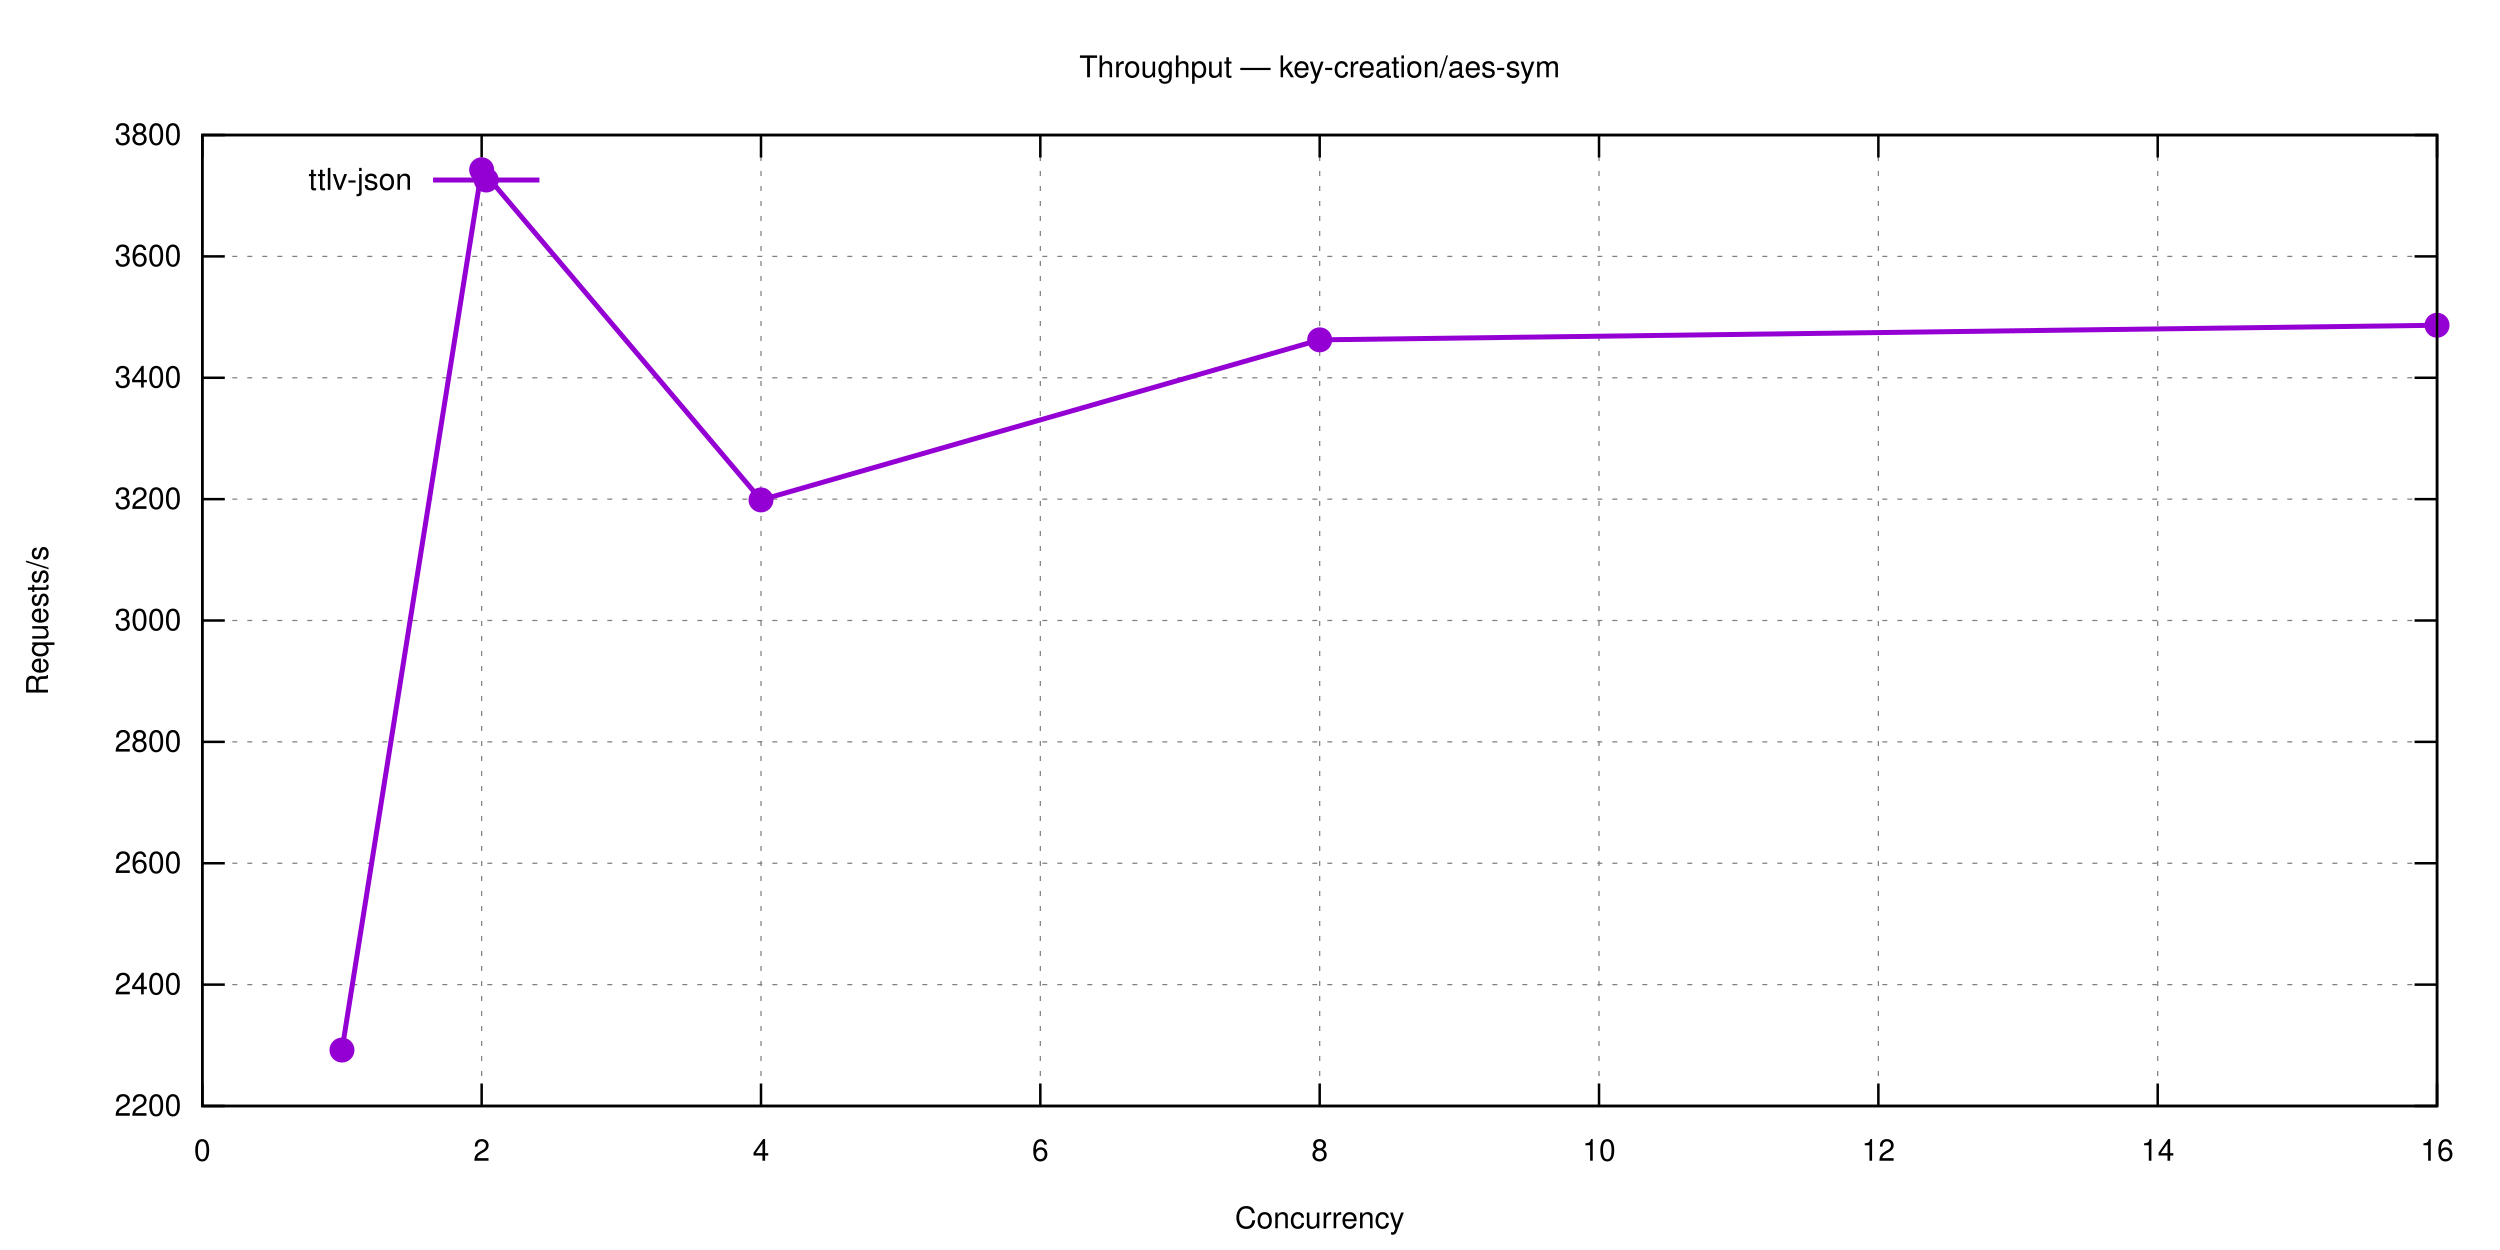
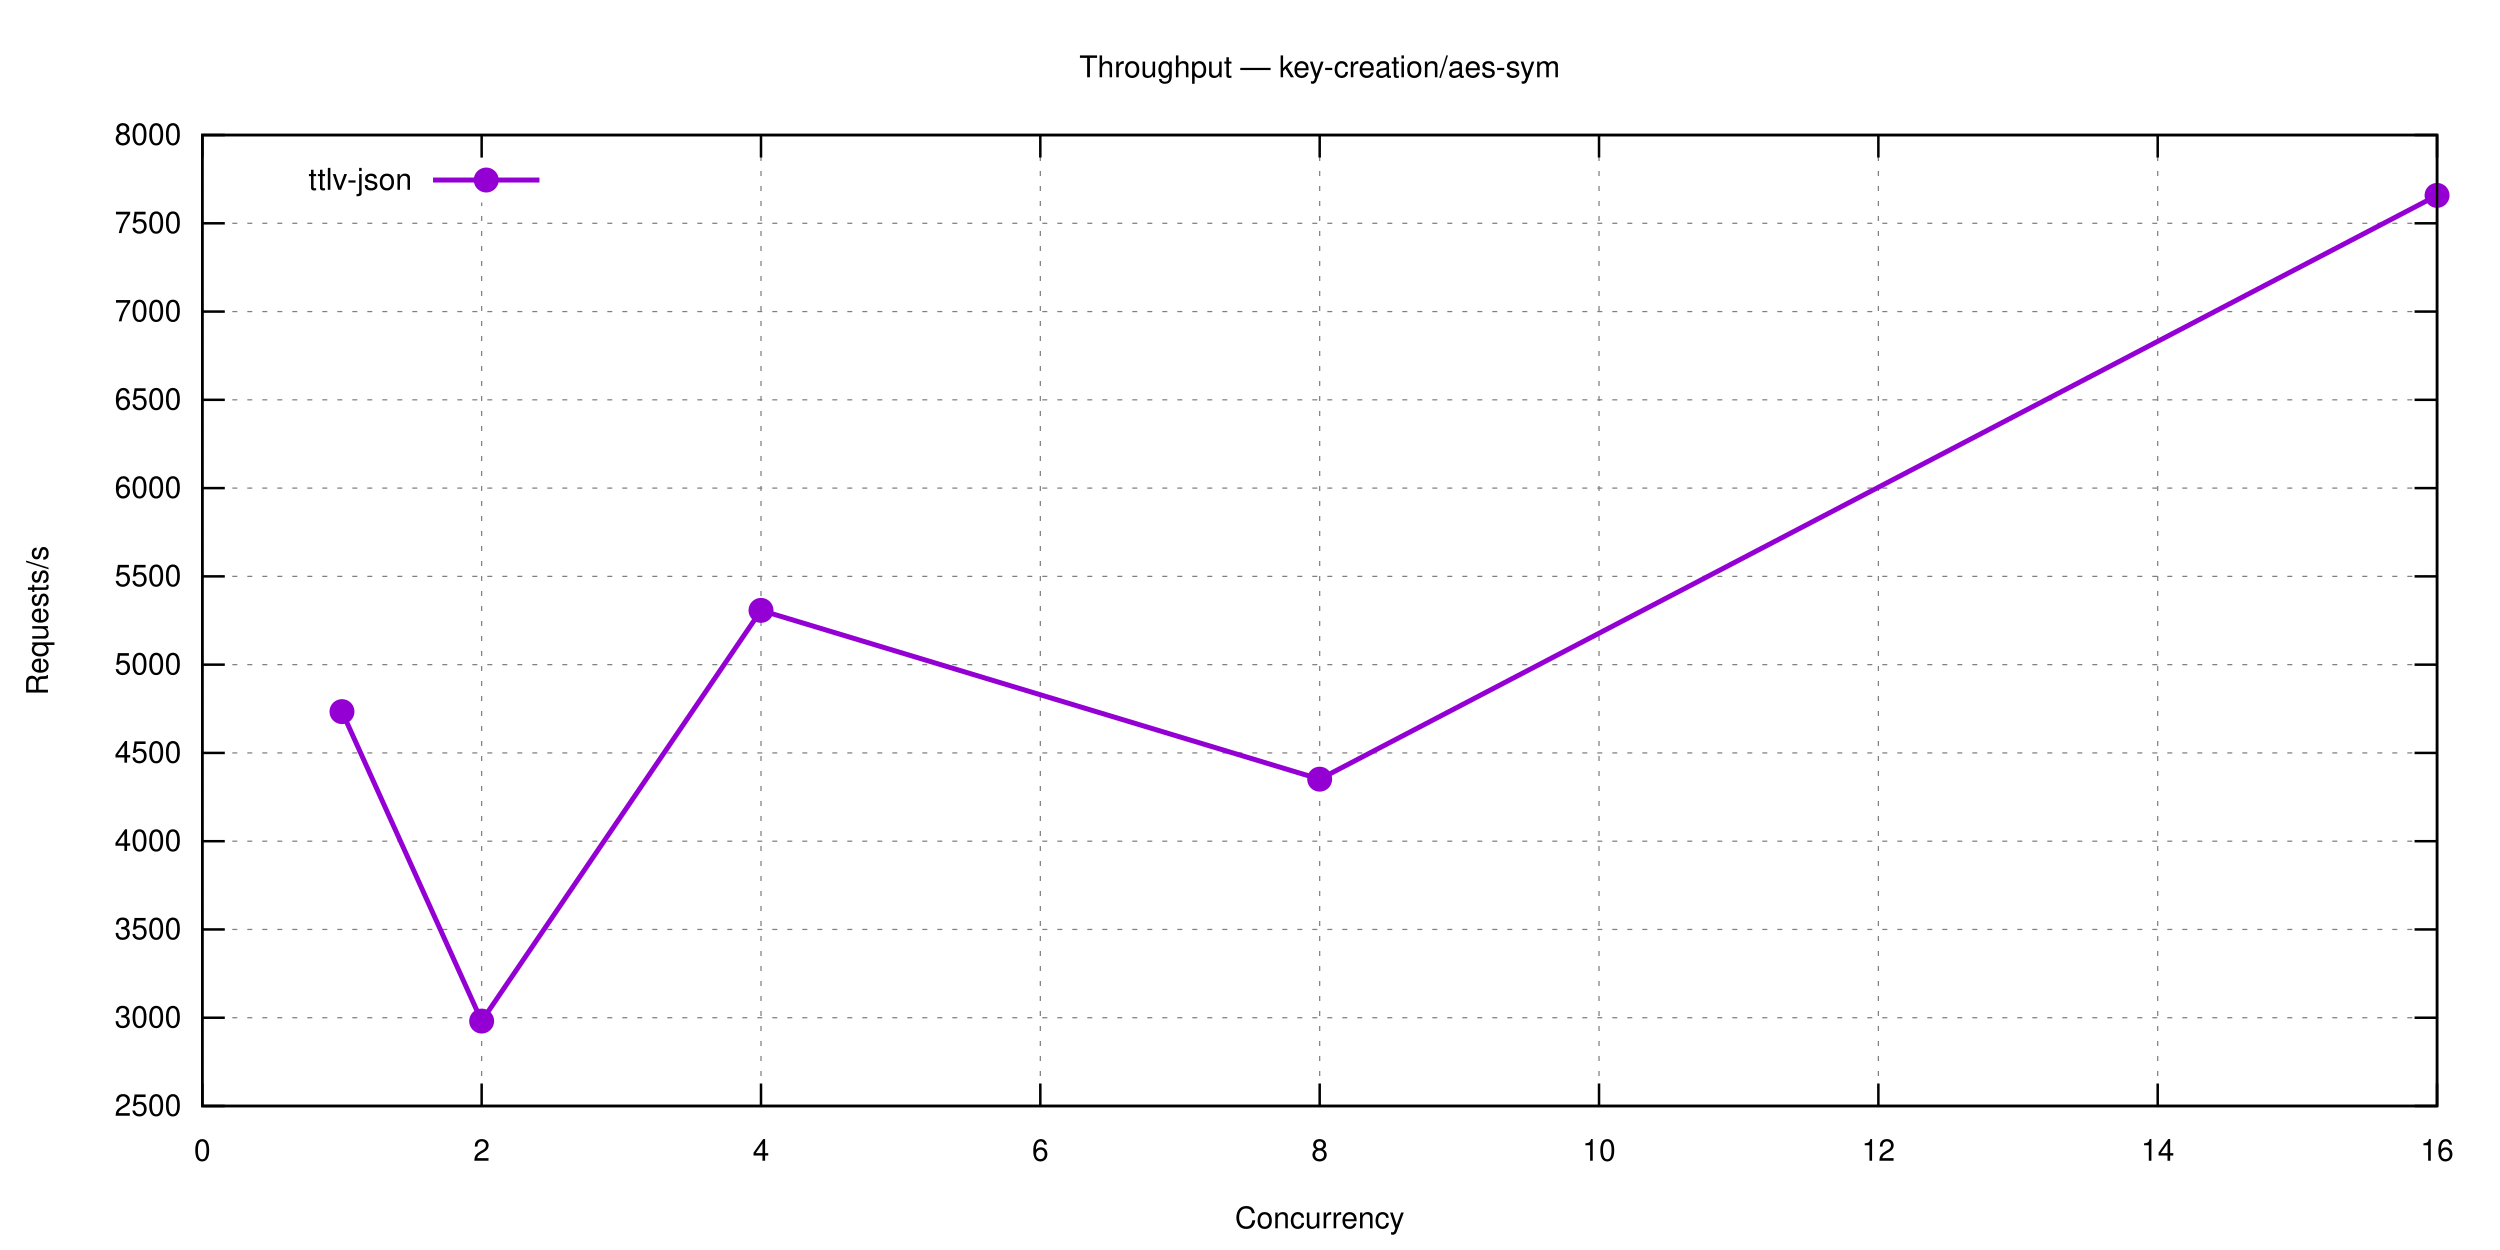
<svg xmlns="http://www.w3.org/2000/svg" xmlns:xlink="http://www.w3.org/1999/xlink" width="1000" height="500" viewBox="0 0 1000 500">
  <g id="gnuplot_canvas">
    <rect x="0" y="0" width="1000" height="500" fill="none" />
    <defs>
      <circle id="gpDot" r="0.5" stroke-width="0.5" stroke="currentColor" />
      <path id="gpPt0" stroke-width="0.222" stroke="currentColor" d="M-1,0 h2 M0,-1 v2" />
      <path id="gpPt1" stroke-width="0.222" stroke="currentColor" d="M-1,-1 L1,1 M1,-1 L-1,1" />
      <path id="gpPt2" stroke-width="0.222" stroke="currentColor" d="M-1,0 L1,0 M0,-1 L0,1 M-1,-1 L1,1 M-1,1 L1,-1" />
      <rect id="gpPt3" stroke-width="0.222" stroke="currentColor" x="-1" y="-1" width="2" height="2" />
      <rect id="gpPt4" stroke-width="0.222" stroke="currentColor" fill="currentColor" x="-1" y="-1" width="2" height="2" />
      <circle id="gpPt5" stroke-width="0.222" stroke="currentColor" cx="0" cy="0" r="1" />
      <use xlink:href="#gpPt5" id="gpPt6" fill="currentColor" stroke="none" />
      <path id="gpPt7" stroke-width="0.222" stroke="currentColor" d="M0,-1.33 L-1.33,0.67 L1.33,0.67 z" />
      <use xlink:href="#gpPt7" id="gpPt8" fill="currentColor" stroke="none" />
      <use xlink:href="#gpPt7" id="gpPt9" stroke="currentColor" transform="rotate(180)" />
      <use xlink:href="#gpPt9" id="gpPt10" fill="currentColor" stroke="none" />
      <use xlink:href="#gpPt3" id="gpPt11" stroke="currentColor" transform="rotate(45)" />
      <use xlink:href="#gpPt11" id="gpPt12" fill="currentColor" stroke="none" />
      <path id="gpPt13" stroke-width="0.222" stroke="currentColor" d="M0,1.330 L1.265,0.411 L0.782,-1.067 L-0.782,-1.076 L-1.265,0.411 z" />
      <use xlink:href="#gpPt13" id="gpPt14" fill="currentColor" stroke="none" />
      <filter id="textbox" filterUnits="objectBoundingBox" x="0" y="0" height="1" width="1">
        <feFlood flood-color="white" flood-opacity="1" result="bgnd" />
        <feComposite in="SourceGraphic" in2="bgnd" operator="atop" />
      </filter>
      <filter id="greybox" filterUnits="objectBoundingBox" x="0" y="0" height="1" width="1">
        <feFlood flood-color="lightgrey" flood-opacity="1" result="grey" />
        <feComposite in="SourceGraphic" in2="grey" operator="atop" />
      </filter>
    </defs>
    <g fill="none" color="white" stroke="currentColor" stroke-width="1.00" stroke-linecap="butt" stroke-linejoin="miter">
</g>
    <g fill="none" color="black" stroke="currentColor" stroke-width="1.00" stroke-linecap="butt" stroke-linejoin="miter">
</g>
    <g fill="none" color="black" stroke="black" stroke-width="0.50" stroke-linecap="butt" stroke-linejoin="miter">
</g>
    <g fill="none" color="gray" stroke="currentColor" stroke-width="0.50" stroke-linecap="butt" stroke-linejoin="miter">
      <path stroke="gray" stroke-dasharray="2,4" class="gridline" d="M80.92,442.40 L974.82,442.40  " />
    </g>
    <g fill="none" color="gray" stroke="gray" stroke-width="1.00" stroke-linecap="butt" stroke-linejoin="miter">
</g>
    <g fill="none" color="black" stroke="currentColor" stroke-width="1.00" stroke-linecap="butt" stroke-linejoin="miter">
      <path stroke="black" d="M80.92,442.40 L89.92,442.40 M974.82,442.40 L965.82,442.40  " />
      <g transform="translate(72.53,446.30)" stroke="none" fill="black" font-family="Helvetica" font-size="12.00" text-anchor="end">
        <text>
-           <tspan font-family="Helvetica"> 2200</tspan>
-         </text>
-       </g>
-     </g>
-     <g fill="none" color="black" stroke="currentColor" stroke-width="1.00" stroke-linecap="butt" stroke-linejoin="miter">
- </g>
-     <g fill="none" color="black" stroke="black" stroke-width="0.50" stroke-linecap="butt" stroke-linejoin="miter">
- </g>
-     <g fill="none" color="gray" stroke="currentColor" stroke-width="0.50" stroke-linecap="butt" stroke-linejoin="miter">
-       <path stroke="gray" stroke-dasharray="2,4" class="gridline" d="M80.92,393.85 L974.82,393.85  " />
-     </g>
-     <g fill="none" color="gray" stroke="gray" stroke-width="1.00" stroke-linecap="butt" stroke-linejoin="miter">
- </g>
-     <g fill="none" color="black" stroke="currentColor" stroke-width="1.00" stroke-linecap="butt" stroke-linejoin="miter">
-       <path stroke="black" d="M80.92,393.85 L89.92,393.85 M974.82,393.85 L965.82,393.85  " />
-       <g transform="translate(72.53,397.75)" stroke="none" fill="black" font-family="Helvetica" font-size="12.00" text-anchor="end">
-         <text>
-           <tspan font-family="Helvetica"> 2400</tspan>
-         </text>
-       </g>
-     </g>
-     <g fill="none" color="black" stroke="currentColor" stroke-width="1.00" stroke-linecap="butt" stroke-linejoin="miter">
- </g>
-     <g fill="none" color="black" stroke="black" stroke-width="0.50" stroke-linecap="butt" stroke-linejoin="miter">
- </g>
-     <g fill="none" color="gray" stroke="currentColor" stroke-width="0.50" stroke-linecap="butt" stroke-linejoin="miter">
-       <path stroke="gray" stroke-dasharray="2,4" class="gridline" d="M80.92,345.30 L974.82,345.30  " />
-     </g>
-     <g fill="none" color="gray" stroke="gray" stroke-width="1.00" stroke-linecap="butt" stroke-linejoin="miter">
- </g>
-     <g fill="none" color="black" stroke="currentColor" stroke-width="1.00" stroke-linecap="butt" stroke-linejoin="miter">
-       <path stroke="black" d="M80.92,345.30 L89.92,345.30 M974.82,345.30 L965.82,345.30  " />
-       <g transform="translate(72.53,349.20)" stroke="none" fill="black" font-family="Helvetica" font-size="12.00" text-anchor="end">
-         <text>
-           <tspan font-family="Helvetica"> 2600</tspan>
-         </text>
-       </g>
-     </g>
-     <g fill="none" color="black" stroke="currentColor" stroke-width="1.00" stroke-linecap="butt" stroke-linejoin="miter">
- </g>
-     <g fill="none" color="black" stroke="black" stroke-width="0.50" stroke-linecap="butt" stroke-linejoin="miter">
- </g>
-     <g fill="none" color="gray" stroke="currentColor" stroke-width="0.50" stroke-linecap="butt" stroke-linejoin="miter">
-       <path stroke="gray" stroke-dasharray="2,4" class="gridline" d="M80.92,296.75 L974.82,296.75  " />
-     </g>
-     <g fill="none" color="gray" stroke="gray" stroke-width="1.00" stroke-linecap="butt" stroke-linejoin="miter">
- </g>
-     <g fill="none" color="black" stroke="currentColor" stroke-width="1.00" stroke-linecap="butt" stroke-linejoin="miter">
-       <path stroke="black" d="M80.92,296.75 L89.92,296.75 M974.82,296.75 L965.82,296.75  " />
-       <g transform="translate(72.53,300.65)" stroke="none" fill="black" font-family="Helvetica" font-size="12.00" text-anchor="end">
-         <text>
-           <tspan font-family="Helvetica"> 2800</tspan>
-         </text>
-       </g>
-     </g>
-     <g fill="none" color="black" stroke="currentColor" stroke-width="1.00" stroke-linecap="butt" stroke-linejoin="miter">
- </g>
-     <g fill="none" color="black" stroke="black" stroke-width="0.50" stroke-linecap="butt" stroke-linejoin="miter">
- </g>
-     <g fill="none" color="gray" stroke="currentColor" stroke-width="0.50" stroke-linecap="butt" stroke-linejoin="miter">
-       <path stroke="gray" stroke-dasharray="2,4" class="gridline" d="M80.92,248.20 L974.82,248.20  " />
-     </g>
-     <g fill="none" color="gray" stroke="gray" stroke-width="1.00" stroke-linecap="butt" stroke-linejoin="miter">
- </g>
-     <g fill="none" color="black" stroke="currentColor" stroke-width="1.00" stroke-linecap="butt" stroke-linejoin="miter">
-       <path stroke="black" d="M80.92,248.20 L89.92,248.20 M974.82,248.20 L965.82,248.20  " />
-       <g transform="translate(72.53,252.10)" stroke="none" fill="black" font-family="Helvetica" font-size="12.00" text-anchor="end">
+           <tspan font-family="Helvetica"> 2500</tspan>
+         </text>
+       </g>
+     </g>
+     <g fill="none" color="black" stroke="currentColor" stroke-width="1.00" stroke-linecap="butt" stroke-linejoin="miter">
+ </g>
+     <g fill="none" color="black" stroke="black" stroke-width="0.50" stroke-linecap="butt" stroke-linejoin="miter">
+ </g>
+     <g fill="none" color="gray" stroke="currentColor" stroke-width="0.50" stroke-linecap="butt" stroke-linejoin="miter">
+       <path stroke="gray" stroke-dasharray="2,4" class="gridline" d="M80.92,407.09 L974.82,407.09  " />
+     </g>
+     <g fill="none" color="gray" stroke="gray" stroke-width="1.00" stroke-linecap="butt" stroke-linejoin="miter">
+ </g>
+     <g fill="none" color="black" stroke="currentColor" stroke-width="1.00" stroke-linecap="butt" stroke-linejoin="miter">
+       <path stroke="black" d="M80.92,407.09 L89.92,407.09 M974.82,407.09 L965.82,407.09  " />
+       <g transform="translate(72.53,410.99)" stroke="none" fill="black" font-family="Helvetica" font-size="12.00" text-anchor="end">
        <text>
          <tspan font-family="Helvetica"> 3000</tspan>
        </text>
      </g>
    </g>
    <g fill="none" color="black" stroke="currentColor" stroke-width="1.00" stroke-linecap="butt" stroke-linejoin="miter">
</g>
    <g fill="none" color="black" stroke="black" stroke-width="0.50" stroke-linecap="butt" stroke-linejoin="miter">
</g>
    <g fill="none" color="gray" stroke="currentColor" stroke-width="0.50" stroke-linecap="butt" stroke-linejoin="miter">
-       <path stroke="gray" stroke-dasharray="2,4" class="gridline" d="M80.92,199.66 L974.82,199.66  " />
-     </g>
-     <g fill="none" color="gray" stroke="gray" stroke-width="1.00" stroke-linecap="butt" stroke-linejoin="miter">
- </g>
-     <g fill="none" color="black" stroke="currentColor" stroke-width="1.00" stroke-linecap="butt" stroke-linejoin="miter">
-       <path stroke="black" d="M80.92,199.66 L89.92,199.66 M974.82,199.66 L965.82,199.66  " />
-       <g transform="translate(72.53,203.56)" stroke="none" fill="black" font-family="Helvetica" font-size="12.00" text-anchor="end">
-         <text>
-           <tspan font-family="Helvetica"> 3200</tspan>
-         </text>
-       </g>
-     </g>
-     <g fill="none" color="black" stroke="currentColor" stroke-width="1.00" stroke-linecap="butt" stroke-linejoin="miter">
- </g>
-     <g fill="none" color="black" stroke="black" stroke-width="0.50" stroke-linecap="butt" stroke-linejoin="miter">
- </g>
-     <g fill="none" color="gray" stroke="currentColor" stroke-width="0.50" stroke-linecap="butt" stroke-linejoin="miter">
-       <path stroke="gray" stroke-dasharray="2,4" class="gridline" d="M80.92,151.11 L974.82,151.11  " />
-     </g>
-     <g fill="none" color="gray" stroke="gray" stroke-width="1.00" stroke-linecap="butt" stroke-linejoin="miter">
- </g>
-     <g fill="none" color="black" stroke="currentColor" stroke-width="1.00" stroke-linecap="butt" stroke-linejoin="miter">
-       <path stroke="black" d="M80.92,151.11 L89.92,151.11 M974.82,151.11 L965.82,151.11  " />
-       <g transform="translate(72.53,155.01)" stroke="none" fill="black" font-family="Helvetica" font-size="12.00" text-anchor="end">
-         <text>
-           <tspan font-family="Helvetica"> 3400</tspan>
-         </text>
-       </g>
-     </g>
-     <g fill="none" color="black" stroke="currentColor" stroke-width="1.00" stroke-linecap="butt" stroke-linejoin="miter">
- </g>
-     <g fill="none" color="black" stroke="black" stroke-width="0.50" stroke-linecap="butt" stroke-linejoin="miter">
- </g>
-     <g fill="none" color="gray" stroke="currentColor" stroke-width="0.50" stroke-linecap="butt" stroke-linejoin="miter">
-       <path stroke="gray" stroke-dasharray="2,4" class="gridline" d="M80.92,102.56 L974.82,102.56  " />
-     </g>
-     <g fill="none" color="gray" stroke="gray" stroke-width="1.00" stroke-linecap="butt" stroke-linejoin="miter">
- </g>
-     <g fill="none" color="black" stroke="currentColor" stroke-width="1.00" stroke-linecap="butt" stroke-linejoin="miter">
-       <path stroke="black" d="M80.92,102.56 L89.92,102.56 M974.82,102.56 L965.82,102.56  " />
-       <g transform="translate(72.53,106.46)" stroke="none" fill="black" font-family="Helvetica" font-size="12.00" text-anchor="end">
-         <text>
-           <tspan font-family="Helvetica"> 3600</tspan>
+       <path stroke="gray" stroke-dasharray="2,4" class="gridline" d="M80.92,371.78 L974.82,371.78  " />
+     </g>
+     <g fill="none" color="gray" stroke="gray" stroke-width="1.00" stroke-linecap="butt" stroke-linejoin="miter">
+ </g>
+     <g fill="none" color="black" stroke="currentColor" stroke-width="1.00" stroke-linecap="butt" stroke-linejoin="miter">
+       <path stroke="black" d="M80.92,371.78 L89.92,371.78 M974.82,371.78 L965.82,371.78  " />
+       <g transform="translate(72.53,375.68)" stroke="none" fill="black" font-family="Helvetica" font-size="12.00" text-anchor="end">
+         <text>
+           <tspan font-family="Helvetica"> 3500</tspan>
+         </text>
+       </g>
+     </g>
+     <g fill="none" color="black" stroke="currentColor" stroke-width="1.00" stroke-linecap="butt" stroke-linejoin="miter">
+ </g>
+     <g fill="none" color="black" stroke="black" stroke-width="0.50" stroke-linecap="butt" stroke-linejoin="miter">
+ </g>
+     <g fill="none" color="gray" stroke="currentColor" stroke-width="0.50" stroke-linecap="butt" stroke-linejoin="miter">
+       <path stroke="gray" stroke-dasharray="2,4" class="gridline" d="M80.92,336.48 L974.82,336.48  " />
+     </g>
+     <g fill="none" color="gray" stroke="gray" stroke-width="1.00" stroke-linecap="butt" stroke-linejoin="miter">
+ </g>
+     <g fill="none" color="black" stroke="currentColor" stroke-width="1.00" stroke-linecap="butt" stroke-linejoin="miter">
+       <path stroke="black" d="M80.92,336.48 L89.92,336.48 M974.82,336.48 L965.82,336.48  " />
+       <g transform="translate(72.53,340.38)" stroke="none" fill="black" font-family="Helvetica" font-size="12.00" text-anchor="end">
+         <text>
+           <tspan font-family="Helvetica"> 4000</tspan>
+         </text>
+       </g>
+     </g>
+     <g fill="none" color="black" stroke="currentColor" stroke-width="1.00" stroke-linecap="butt" stroke-linejoin="miter">
+ </g>
+     <g fill="none" color="black" stroke="black" stroke-width="0.50" stroke-linecap="butt" stroke-linejoin="miter">
+ </g>
+     <g fill="none" color="gray" stroke="currentColor" stroke-width="0.50" stroke-linecap="butt" stroke-linejoin="miter">
+       <path stroke="gray" stroke-dasharray="2,4" class="gridline" d="M80.92,301.17 L974.82,301.17  " />
+     </g>
+     <g fill="none" color="gray" stroke="gray" stroke-width="1.00" stroke-linecap="butt" stroke-linejoin="miter">
+ </g>
+     <g fill="none" color="black" stroke="currentColor" stroke-width="1.00" stroke-linecap="butt" stroke-linejoin="miter">
+       <path stroke="black" d="M80.92,301.17 L89.92,301.17 M974.82,301.17 L965.82,301.17  " />
+       <g transform="translate(72.53,305.07)" stroke="none" fill="black" font-family="Helvetica" font-size="12.00" text-anchor="end">
+         <text>
+           <tspan font-family="Helvetica"> 4500</tspan>
+         </text>
+       </g>
+     </g>
+     <g fill="none" color="black" stroke="currentColor" stroke-width="1.00" stroke-linecap="butt" stroke-linejoin="miter">
+ </g>
+     <g fill="none" color="black" stroke="black" stroke-width="0.50" stroke-linecap="butt" stroke-linejoin="miter">
+ </g>
+     <g fill="none" color="gray" stroke="currentColor" stroke-width="0.50" stroke-linecap="butt" stroke-linejoin="miter">
+       <path stroke="gray" stroke-dasharray="2,4" class="gridline" d="M80.92,265.86 L974.82,265.86  " />
+     </g>
+     <g fill="none" color="gray" stroke="gray" stroke-width="1.00" stroke-linecap="butt" stroke-linejoin="miter">
+ </g>
+     <g fill="none" color="black" stroke="currentColor" stroke-width="1.00" stroke-linecap="butt" stroke-linejoin="miter">
+       <path stroke="black" d="M80.92,265.86 L89.92,265.86 M974.82,265.86 L965.82,265.86  " />
+       <g transform="translate(72.53,269.76)" stroke="none" fill="black" font-family="Helvetica" font-size="12.00" text-anchor="end">
+         <text>
+           <tspan font-family="Helvetica"> 5000</tspan>
+         </text>
+       </g>
+     </g>
+     <g fill="none" color="black" stroke="currentColor" stroke-width="1.00" stroke-linecap="butt" stroke-linejoin="miter">
+ </g>
+     <g fill="none" color="black" stroke="black" stroke-width="0.50" stroke-linecap="butt" stroke-linejoin="miter">
+ </g>
+     <g fill="none" color="gray" stroke="currentColor" stroke-width="0.50" stroke-linecap="butt" stroke-linejoin="miter">
+       <path stroke="gray" stroke-dasharray="2,4" class="gridline" d="M80.92,230.55 L974.82,230.55  " />
+     </g>
+     <g fill="none" color="gray" stroke="gray" stroke-width="1.00" stroke-linecap="butt" stroke-linejoin="miter">
+ </g>
+     <g fill="none" color="black" stroke="currentColor" stroke-width="1.00" stroke-linecap="butt" stroke-linejoin="miter">
+       <path stroke="black" d="M80.92,230.55 L89.92,230.55 M974.82,230.55 L965.82,230.55  " />
+       <g transform="translate(72.53,234.45)" stroke="none" fill="black" font-family="Helvetica" font-size="12.00" text-anchor="end">
+         <text>
+           <tspan font-family="Helvetica"> 5500</tspan>
+         </text>
+       </g>
+     </g>
+     <g fill="none" color="black" stroke="currentColor" stroke-width="1.00" stroke-linecap="butt" stroke-linejoin="miter">
+ </g>
+     <g fill="none" color="black" stroke="black" stroke-width="0.50" stroke-linecap="butt" stroke-linejoin="miter">
+ </g>
+     <g fill="none" color="gray" stroke="currentColor" stroke-width="0.50" stroke-linecap="butt" stroke-linejoin="miter">
+       <path stroke="gray" stroke-dasharray="2,4" class="gridline" d="M80.92,195.24 L974.82,195.24  " />
+     </g>
+     <g fill="none" color="gray" stroke="gray" stroke-width="1.00" stroke-linecap="butt" stroke-linejoin="miter">
+ </g>
+     <g fill="none" color="black" stroke="currentColor" stroke-width="1.00" stroke-linecap="butt" stroke-linejoin="miter">
+       <path stroke="black" d="M80.92,195.24 L89.92,195.24 M974.82,195.24 L965.82,195.24  " />
+       <g transform="translate(72.53,199.14)" stroke="none" fill="black" font-family="Helvetica" font-size="12.00" text-anchor="end">
+         <text>
+           <tspan font-family="Helvetica"> 6000</tspan>
+         </text>
+       </g>
+     </g>
+     <g fill="none" color="black" stroke="currentColor" stroke-width="1.00" stroke-linecap="butt" stroke-linejoin="miter">
+ </g>
+     <g fill="none" color="black" stroke="black" stroke-width="0.50" stroke-linecap="butt" stroke-linejoin="miter">
+ </g>
+     <g fill="none" color="gray" stroke="currentColor" stroke-width="0.50" stroke-linecap="butt" stroke-linejoin="miter">
+       <path stroke="gray" stroke-dasharray="2,4" class="gridline" d="M80.92,159.93 L974.82,159.93  " />
+     </g>
+     <g fill="none" color="gray" stroke="gray" stroke-width="1.00" stroke-linecap="butt" stroke-linejoin="miter">
+ </g>
+     <g fill="none" color="black" stroke="currentColor" stroke-width="1.00" stroke-linecap="butt" stroke-linejoin="miter">
+       <path stroke="black" d="M80.92,159.93 L89.92,159.93 M974.82,159.93 L965.82,159.93  " />
+       <g transform="translate(72.53,163.83)" stroke="none" fill="black" font-family="Helvetica" font-size="12.00" text-anchor="end">
+         <text>
+           <tspan font-family="Helvetica"> 6500</tspan>
+         </text>
+       </g>
+     </g>
+     <g fill="none" color="black" stroke="currentColor" stroke-width="1.00" stroke-linecap="butt" stroke-linejoin="miter">
+ </g>
+     <g fill="none" color="black" stroke="black" stroke-width="0.50" stroke-linecap="butt" stroke-linejoin="miter">
+ </g>
+     <g fill="none" color="gray" stroke="currentColor" stroke-width="0.50" stroke-linecap="butt" stroke-linejoin="miter">
+       <path stroke="gray" stroke-dasharray="2,4" class="gridline" d="M80.92,124.63 L974.82,124.63  " />
+     </g>
+     <g fill="none" color="gray" stroke="gray" stroke-width="1.00" stroke-linecap="butt" stroke-linejoin="miter">
+ </g>
+     <g fill="none" color="black" stroke="currentColor" stroke-width="1.00" stroke-linecap="butt" stroke-linejoin="miter">
+       <path stroke="black" d="M80.92,124.63 L89.92,124.63 M974.82,124.63 L965.82,124.63  " />
+       <g transform="translate(72.53,128.53)" stroke="none" fill="black" font-family="Helvetica" font-size="12.00" text-anchor="end">
+         <text>
+           <tspan font-family="Helvetica"> 7000</tspan>
+         </text>
+       </g>
+     </g>
+     <g fill="none" color="black" stroke="currentColor" stroke-width="1.00" stroke-linecap="butt" stroke-linejoin="miter">
+ </g>
+     <g fill="none" color="black" stroke="black" stroke-width="0.50" stroke-linecap="butt" stroke-linejoin="miter">
+ </g>
+     <g fill="none" color="gray" stroke="currentColor" stroke-width="0.50" stroke-linecap="butt" stroke-linejoin="miter">
+       <path stroke="gray" stroke-dasharray="2,4" class="gridline" d="M80.92,89.32 L974.82,89.32  " />
+     </g>
+     <g fill="none" color="gray" stroke="gray" stroke-width="1.00" stroke-linecap="butt" stroke-linejoin="miter">
+ </g>
+     <g fill="none" color="black" stroke="currentColor" stroke-width="1.00" stroke-linecap="butt" stroke-linejoin="miter">
+       <path stroke="black" d="M80.92,89.32 L89.92,89.32 M974.82,89.32 L965.82,89.32  " />
+       <g transform="translate(72.53,93.22)" stroke="none" fill="black" font-family="Helvetica" font-size="12.00" text-anchor="end">
+         <text>
+           <tspan font-family="Helvetica"> 7500</tspan>
        </text>
      </g>
    </g>
    <g fill="none" color="black" stroke="currentColor" stroke-width="1.00" stroke-linecap="butt" stroke-linejoin="miter">
</g>
    <g fill="none" color="black" stroke="black" stroke-width="0.50" stroke-linecap="butt" stroke-linejoin="miter">
</g>
    <g fill="none" color="gray" stroke="currentColor" stroke-width="0.50" stroke-linecap="butt" stroke-linejoin="miter">
      <path stroke="gray" stroke-dasharray="2,4" class="gridline" d="M80.92,54.01 L974.82,54.01  " />
    </g>
    <g fill="none" color="gray" stroke="gray" stroke-width="1.00" stroke-linecap="butt" stroke-linejoin="miter">
</g>
    <g fill="none" color="black" stroke="currentColor" stroke-width="1.00" stroke-linecap="butt" stroke-linejoin="miter">
      <path stroke="black" d="M80.92,54.01 L89.92,54.01 M974.82,54.01 L965.82,54.01  " />
      <g transform="translate(72.53,57.91)" stroke="none" fill="black" font-family="Helvetica" font-size="12.00" text-anchor="end">
        <text>
-           <tspan font-family="Helvetica"> 3800</tspan>
+           <tspan font-family="Helvetica"> 8000</tspan>
        </text>
      </g>
    </g>
    <g fill="none" color="black" stroke="currentColor" stroke-width="1.00" stroke-linecap="butt" stroke-linejoin="miter">
</g>
    <g fill="none" color="black" stroke="black" stroke-width="0.50" stroke-linecap="butt" stroke-linejoin="miter">
</g>
    <g fill="none" color="gray" stroke="currentColor" stroke-width="0.50" stroke-linecap="butt" stroke-linejoin="miter">
      <path stroke="gray" stroke-dasharray="2,4" class="gridline" d="M80.92,442.40 L80.92,54.01  " />
    </g>
    <g fill="none" color="gray" stroke="gray" stroke-width="1.00" stroke-linecap="butt" stroke-linejoin="miter">
</g>
    <g fill="none" color="black" stroke="currentColor" stroke-width="1.00" stroke-linecap="butt" stroke-linejoin="miter">
      <path stroke="black" d="M80.92,442.40 L80.92,433.40 M80.92,54.01 L80.92,63.01  " />
      <g transform="translate(80.92,464.30)" stroke="none" fill="black" font-family="Helvetica" font-size="12.00" text-anchor="middle">
        <text>
          <tspan font-family="Helvetica"> 0</tspan>
        </text>
      </g>
    </g>
    <g fill="none" color="black" stroke="currentColor" stroke-width="1.00" stroke-linecap="butt" stroke-linejoin="miter">
</g>
    <g fill="none" color="black" stroke="black" stroke-width="0.50" stroke-linecap="butt" stroke-linejoin="miter">
</g>
    <g fill="none" color="gray" stroke="currentColor" stroke-width="0.50" stroke-linecap="butt" stroke-linejoin="miter">
      <path stroke="gray" stroke-dasharray="2,4" class="gridline" d="M192.66,442.40 L192.66,81.01 M192.66,63.01 L192.66,54.01  " />
    </g>
    <g fill="none" color="gray" stroke="gray" stroke-width="1.00" stroke-linecap="butt" stroke-linejoin="miter">
</g>
    <g fill="none" color="black" stroke="currentColor" stroke-width="1.00" stroke-linecap="butt" stroke-linejoin="miter">
      <path stroke="black" d="M192.66,442.40 L192.66,433.40 M192.66,54.01 L192.66,63.01  " />
      <g transform="translate(192.66,464.30)" stroke="none" fill="black" font-family="Helvetica" font-size="12.00" text-anchor="middle">
        <text>
          <tspan font-family="Helvetica"> 2</tspan>
        </text>
      </g>
    </g>
    <g fill="none" color="black" stroke="currentColor" stroke-width="1.00" stroke-linecap="butt" stroke-linejoin="miter">
</g>
    <g fill="none" color="black" stroke="black" stroke-width="0.50" stroke-linecap="butt" stroke-linejoin="miter">
</g>
    <g fill="none" color="gray" stroke="currentColor" stroke-width="0.50" stroke-linecap="butt" stroke-linejoin="miter">
      <path stroke="gray" stroke-dasharray="2,4" class="gridline" d="M304.40,442.40 L304.40,54.01  " />
    </g>
    <g fill="none" color="gray" stroke="gray" stroke-width="1.00" stroke-linecap="butt" stroke-linejoin="miter">
</g>
    <g fill="none" color="black" stroke="currentColor" stroke-width="1.00" stroke-linecap="butt" stroke-linejoin="miter">
      <path stroke="black" d="M304.40,442.40 L304.40,433.40 M304.40,54.01 L304.40,63.01  " />
      <g transform="translate(304.40,464.30)" stroke="none" fill="black" font-family="Helvetica" font-size="12.00" text-anchor="middle">
        <text>
          <tspan font-family="Helvetica"> 4</tspan>
        </text>
      </g>
    </g>
    <g fill="none" color="black" stroke="currentColor" stroke-width="1.00" stroke-linecap="butt" stroke-linejoin="miter">
</g>
    <g fill="none" color="black" stroke="black" stroke-width="0.50" stroke-linecap="butt" stroke-linejoin="miter">
</g>
    <g fill="none" color="gray" stroke="currentColor" stroke-width="0.50" stroke-linecap="butt" stroke-linejoin="miter">
      <path stroke="gray" stroke-dasharray="2,4" class="gridline" d="M416.13,442.40 L416.13,54.01  " />
    </g>
    <g fill="none" color="gray" stroke="gray" stroke-width="1.00" stroke-linecap="butt" stroke-linejoin="miter">
</g>
    <g fill="none" color="black" stroke="currentColor" stroke-width="1.00" stroke-linecap="butt" stroke-linejoin="miter">
      <path stroke="black" d="M416.13,442.40 L416.13,433.40 M416.13,54.01 L416.13,63.01  " />
      <g transform="translate(416.13,464.30)" stroke="none" fill="black" font-family="Helvetica" font-size="12.00" text-anchor="middle">
        <text>
          <tspan font-family="Helvetica"> 6</tspan>
        </text>
      </g>
    </g>
    <g fill="none" color="black" stroke="currentColor" stroke-width="1.00" stroke-linecap="butt" stroke-linejoin="miter">
</g>
    <g fill="none" color="black" stroke="black" stroke-width="0.50" stroke-linecap="butt" stroke-linejoin="miter">
</g>
    <g fill="none" color="gray" stroke="currentColor" stroke-width="0.50" stroke-linecap="butt" stroke-linejoin="miter">
      <path stroke="gray" stroke-dasharray="2,4" class="gridline" d="M527.87,442.40 L527.87,54.01  " />
    </g>
    <g fill="none" color="gray" stroke="gray" stroke-width="1.00" stroke-linecap="butt" stroke-linejoin="miter">
</g>
    <g fill="none" color="black" stroke="currentColor" stroke-width="1.00" stroke-linecap="butt" stroke-linejoin="miter">
      <path stroke="black" d="M527.87,442.40 L527.87,433.40 M527.87,54.01 L527.87,63.01  " />
      <g transform="translate(527.87,464.30)" stroke="none" fill="black" font-family="Helvetica" font-size="12.00" text-anchor="middle">
        <text>
          <tspan font-family="Helvetica"> 8</tspan>
        </text>
      </g>
    </g>
    <g fill="none" color="black" stroke="currentColor" stroke-width="1.00" stroke-linecap="butt" stroke-linejoin="miter">
</g>
    <g fill="none" color="black" stroke="black" stroke-width="0.50" stroke-linecap="butt" stroke-linejoin="miter">
</g>
    <g fill="none" color="gray" stroke="currentColor" stroke-width="0.50" stroke-linecap="butt" stroke-linejoin="miter">
      <path stroke="gray" stroke-dasharray="2,4" class="gridline" d="M639.61,442.40 L639.61,54.01  " />
    </g>
    <g fill="none" color="gray" stroke="gray" stroke-width="1.00" stroke-linecap="butt" stroke-linejoin="miter">
</g>
    <g fill="none" color="black" stroke="currentColor" stroke-width="1.00" stroke-linecap="butt" stroke-linejoin="miter">
      <path stroke="black" d="M639.61,442.40 L639.61,433.40 M639.61,54.01 L639.61,63.01  " />
      <g transform="translate(639.61,464.30)" stroke="none" fill="black" font-family="Helvetica" font-size="12.00" text-anchor="middle">
        <text>
          <tspan font-family="Helvetica"> 10</tspan>
        </text>
      </g>
    </g>
    <g fill="none" color="black" stroke="currentColor" stroke-width="1.00" stroke-linecap="butt" stroke-linejoin="miter">
</g>
    <g fill="none" color="black" stroke="black" stroke-width="0.50" stroke-linecap="butt" stroke-linejoin="miter">
</g>
    <g fill="none" color="gray" stroke="currentColor" stroke-width="0.50" stroke-linecap="butt" stroke-linejoin="miter">
      <path stroke="gray" stroke-dasharray="2,4" class="gridline" d="M751.35,442.40 L751.35,54.01  " />
    </g>
    <g fill="none" color="gray" stroke="gray" stroke-width="1.00" stroke-linecap="butt" stroke-linejoin="miter">
</g>
    <g fill="none" color="black" stroke="currentColor" stroke-width="1.00" stroke-linecap="butt" stroke-linejoin="miter">
      <path stroke="black" d="M751.35,442.40 L751.35,433.40 M751.35,54.01 L751.35,63.01  " />
      <g transform="translate(751.35,464.30)" stroke="none" fill="black" font-family="Helvetica" font-size="12.00" text-anchor="middle">
        <text>
          <tspan font-family="Helvetica"> 12</tspan>
        </text>
      </g>
    </g>
    <g fill="none" color="black" stroke="currentColor" stroke-width="1.00" stroke-linecap="butt" stroke-linejoin="miter">
</g>
    <g fill="none" color="black" stroke="black" stroke-width="0.50" stroke-linecap="butt" stroke-linejoin="miter">
</g>
    <g fill="none" color="gray" stroke="currentColor" stroke-width="0.50" stroke-linecap="butt" stroke-linejoin="miter">
      <path stroke="gray" stroke-dasharray="2,4" class="gridline" d="M863.08,442.40 L863.08,54.01  " />
    </g>
    <g fill="none" color="gray" stroke="gray" stroke-width="1.00" stroke-linecap="butt" stroke-linejoin="miter">
</g>
    <g fill="none" color="black" stroke="currentColor" stroke-width="1.00" stroke-linecap="butt" stroke-linejoin="miter">
      <path stroke="black" d="M863.08,442.40 L863.08,433.40 M863.08,54.01 L863.08,63.01  " />
      <g transform="translate(863.08,464.30)" stroke="none" fill="black" font-family="Helvetica" font-size="12.00" text-anchor="middle">
        <text>
          <tspan font-family="Helvetica"> 14</tspan>
        </text>
      </g>
    </g>
    <g fill="none" color="black" stroke="currentColor" stroke-width="1.00" stroke-linecap="butt" stroke-linejoin="miter">
</g>
    <g fill="none" color="black" stroke="black" stroke-width="0.50" stroke-linecap="butt" stroke-linejoin="miter">
</g>
    <g fill="none" color="gray" stroke="currentColor" stroke-width="0.50" stroke-linecap="butt" stroke-linejoin="miter">
      <path stroke="gray" stroke-dasharray="2,4" class="gridline" d="M974.82,442.40 L974.82,54.01  " />
    </g>
    <g fill="none" color="gray" stroke="gray" stroke-width="1.00" stroke-linecap="butt" stroke-linejoin="miter">
</g>
    <g fill="none" color="black" stroke="currentColor" stroke-width="1.00" stroke-linecap="butt" stroke-linejoin="miter">
      <path stroke="black" d="M974.82,442.40 L974.82,433.40 M974.82,54.01 L974.82,63.01  " />
      <g transform="translate(974.82,464.30)" stroke="none" fill="black" font-family="Helvetica" font-size="12.00" text-anchor="middle">
        <text>
          <tspan font-family="Helvetica"> 16</tspan>
        </text>
      </g>
    </g>
    <g fill="none" color="black" stroke="currentColor" stroke-width="1.00" stroke-linecap="butt" stroke-linejoin="miter">
</g>
    <g fill="none" color="black" stroke="currentColor" stroke-width="1.00" stroke-linecap="butt" stroke-linejoin="miter">
      <path stroke="black" d="M80.92,54.01 L80.92,442.40 L974.82,442.40 L974.82,54.01 L80.92,54.01 Z  " />
    </g>
    <g fill="none" color="black" stroke="currentColor" stroke-width="1.00" stroke-linecap="butt" stroke-linejoin="miter">
</g>
    <g id="gnuplot_plot_1">
      <g fill="none" color="white" stroke="black" stroke-width="2.00" stroke-linecap="butt" stroke-linejoin="miter">
</g>
      <g fill="none" color="black" stroke="currentColor" stroke-width="2.00" stroke-linecap="butt" stroke-linejoin="miter">
        <g transform="translate(164.82,75.91)" stroke="none" fill="black" font-family="Helvetica" font-size="12.00" text-anchor="end">
          <text>
            <tspan font-family="Helvetica">ttlv-json</tspan>
          </text>
        </g>
      </g>
      <g fill="none" color="black" stroke="currentColor" stroke-width="2.00" stroke-linecap="butt" stroke-linejoin="miter">
-         <path stroke="rgb(148,   0, 211)" d="M173.21,72.01 L215.77,72.01 M136.79,420.02 L192.66,67.91 L304.40,199.97 L527.87,135.94 L974.82,130.10  " />
-         <use xlink:href="#gpPt6" transform="translate(136.79,420.02) scale(4.50)" color="rgb(148,   0, 211)" />
-         <use xlink:href="#gpPt6" transform="translate(192.66,67.91) scale(4.50)" color="rgb(148,   0, 211)" />
-         <use xlink:href="#gpPt6" transform="translate(304.40,199.97) scale(4.50)" color="rgb(148,   0, 211)" />
-         <use xlink:href="#gpPt6" transform="translate(527.87,135.94) scale(4.50)" color="rgb(148,   0, 211)" />
-         <use xlink:href="#gpPt6" transform="translate(974.82,130.10) scale(4.50)" color="rgb(148,   0, 211)" />
+         <path stroke="rgb(148,   0, 211)" d="M173.21,72.01 L215.77,72.01 M136.79,284.65 L192.66,408.43 L304.40,244.15 L527.87,311.67 L974.82,78.16  " />
+         <use xlink:href="#gpPt6" transform="translate(136.79,284.65) scale(4.50)" color="rgb(148,   0, 211)" />
+         <use xlink:href="#gpPt6" transform="translate(192.66,408.43) scale(4.50)" color="rgb(148,   0, 211)" />
+         <use xlink:href="#gpPt6" transform="translate(304.40,244.15) scale(4.50)" color="rgb(148,   0, 211)" />
+         <use xlink:href="#gpPt6" transform="translate(527.87,311.67) scale(4.50)" color="rgb(148,   0, 211)" />
+         <use xlink:href="#gpPt6" transform="translate(974.82,78.16) scale(4.50)" color="rgb(148,   0, 211)" />
        <use xlink:href="#gpPt6" transform="translate(194.49,72.01) scale(4.50)" color="rgb(148,   0, 211)" />
      </g>
    </g>
    <g fill="none" color="black" stroke="currentColor" stroke-width="2.00" stroke-linecap="butt" stroke-linejoin="miter">
</g>
    <g fill="none" color="black" stroke="black" stroke-width="1.00" stroke-linecap="butt" stroke-linejoin="miter">
</g>
    <g fill="none" color="black" stroke="currentColor" stroke-width="1.00" stroke-linecap="butt" stroke-linejoin="miter">
      <path stroke="black" d="M80.92,54.01 L80.92,442.40 L974.82,442.40 L974.82,54.01 L80.92,54.01 Z  " />
      <g transform="translate(19.18,248.21) rotate(270.00)" stroke="none" fill="black" font-family="Helvetica" font-size="12.00" text-anchor="middle">
        <text>
          <tspan font-family="Helvetica">Requests/s</tspan>
        </text>
      </g>
    </g>
    <g fill="none" color="black" stroke="currentColor" stroke-width="1.00" stroke-linecap="butt" stroke-linejoin="miter">
      <g transform="translate(527.87,491.30)" stroke="none" fill="black" font-family="Helvetica" font-size="12.00" text-anchor="middle">
        <text>
          <tspan font-family="Helvetica">Concurrency</tspan>
        </text>
      </g>
    </g>
    <g fill="none" color="black" stroke="currentColor" stroke-width="1.00" stroke-linecap="butt" stroke-linejoin="miter">
</g>
    <g fill="none" color="black" stroke="currentColor" stroke-width="1.00" stroke-linecap="butt" stroke-linejoin="miter">
      <g transform="translate(527.87,30.91)" stroke="none" fill="black" font-family="Helvetica" font-size="12.00" text-anchor="middle">
        <text>
          <tspan font-family="Helvetica">Throughput — key-creation/aes-sym</tspan>
        </text>
      </g>
    </g>
    <g fill="none" color="black" stroke="currentColor" stroke-width="1.00" stroke-linecap="butt" stroke-linejoin="miter">
</g>
  </g>
</svg>
